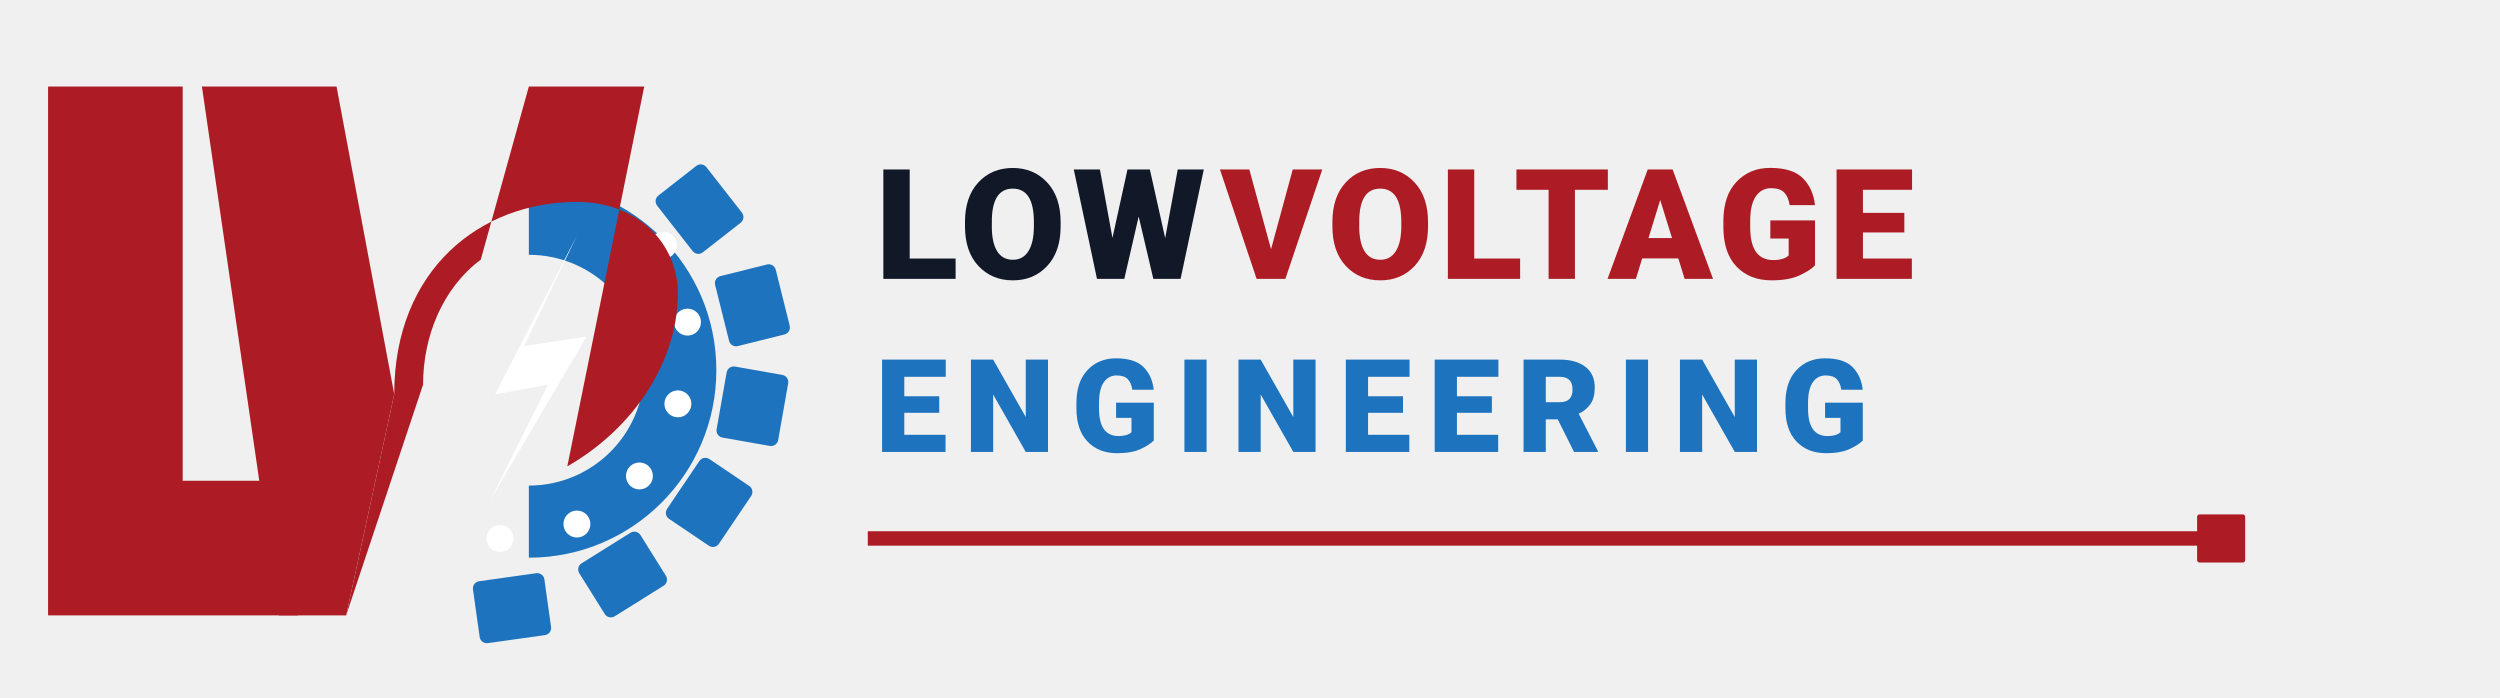
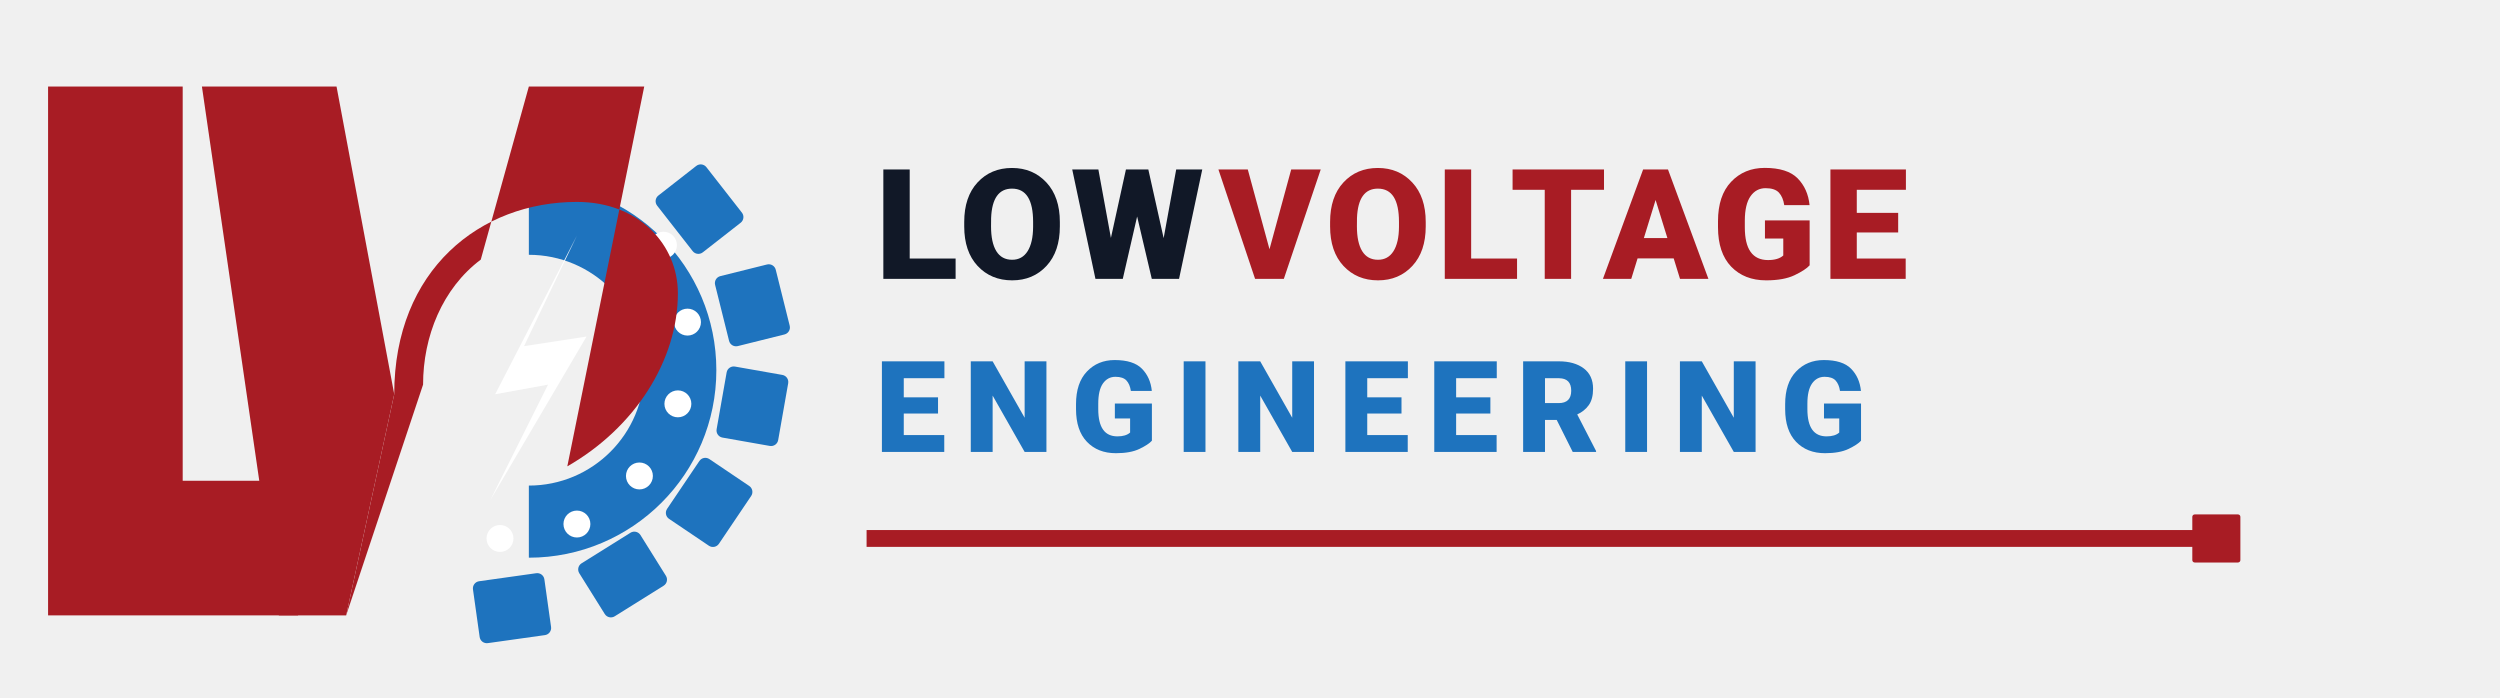
<svg xmlns="http://www.w3.org/2000/svg" viewBox="0 0 520 145" width="100%" height="100%" fill="none">
  <defs>
    <style>
      .lv-title-black {
-         font-family: -apple-system, BlinkMacSystemFont, "Segoe UI", Roboto, "Helvetica Neue", Arial, sans-serif;
+         font-family: "Plus Jakarta Sans", system-ui, -apple-system, BlinkMacSystemFont, "Segoe UI", Roboto, sans-serif;
        font-weight: 900;
        font-size: 32px;
        fill: #111827;
-         letter-spacing: 0.04em;
+         letter-spacing: 0.035em;
      }
      .lv-title-red {
-         font-family: -apple-system, BlinkMacSystemFont, "Segoe UI", Roboto, "Helvetica Neue", Arial, sans-serif;
+         font-family: "Plus Jakarta Sans", system-ui, -apple-system, BlinkMacSystemFont, "Segoe UI", Roboto, sans-serif;
        font-weight: 900;
        font-size: 32px;
-         fill: #ad1c24;
-         letter-spacing: 0.04em;
+         fill: #a81c24;
+         letter-spacing: 0.035em;
      }
      .lv-eng-blue {
-         font-family: -apple-system, BlinkMacSystemFont, "Segoe UI", Roboto, "Helvetica Neue", Arial, sans-serif;
+         font-family: "Plus Jakarta Sans", system-ui, -apple-system, BlinkMacSystemFont, "Segoe UI", Roboto, sans-serif;
        font-weight: 900;
-         font-size: 27px;
+         font-size: 26.5px;
        fill: #1e73be;
-         letter-spacing: 0.125em;
+         letter-spacing: 0.138em;
      }
    </style>
  </defs>
  <g id="lv-emblem" transform="translate(6, 6)">
    <g id="gear" fill="#1e73be">
      <rect x="133" y="30" width="13" height="15" rx="1.5" transform="rotate(-38 139.5 37.5)" />
      <rect x="144" y="50" width="13" height="15" rx="1.5" transform="rotate(-14 150.5 57.5)" />
      <rect x="144" y="71" width="13" height="15" rx="1.5" transform="rotate(10 150.5 78.5)" />
      <rect x="135" y="91" width="13" height="15" rx="1.5" transform="rotate(34 141.5 98.5)" />
      <rect x="117" y="106" width="13" height="15" rx="1.5" transform="rotate(58 123.5 113.5)" />
      <rect x="94" y="113" width="13" height="15" rx="1.5" transform="rotate(82 100.5 120.5)" />
      <path d="M 104 32            A 39 39 0 0 1 143 71            A 39 39 0 0 1 104 110            L 104 95            A 24 24 0 0 0 128 71            A 24 24 0 0 0 104 47            Z" />
      <circle cx="132" cy="45" r="2.8" fill="#ffffff" />
      <circle cx="137" cy="61" r="2.8" fill="#ffffff" />
      <circle cx="135" cy="78" r="2.8" fill="#ffffff" />
      <circle cx="127" cy="93" r="2.8" fill="#ffffff" />
      <circle cx="114" cy="103" r="2.8" fill="#ffffff" />
      <circle cx="98" cy="106" r="2.8" fill="#ffffff" />
    </g>
-     <path d="M 4 12          H 32          V 94          H 56          V 122          H 4          Z" fill="#ad1c24" />
-     <path d="M 36 12          H 64          L 76 76          L 66 122          L 52 122          Z" fill="#ad1c24" />
-     <path d="M 66 122          L 76 76          C 76 50, 94 36, 114 36          C 127 36, 135 45, 135 55          C 135 69, 126 83, 112 91          L 128 12          H 104          L 94 48          C 86 54, 82 64, 82 74          Z" fill="#ad1c24" />
+     <path d="M 4 12          H 32          V 94          H 56          V 122          H 4          Z" fill="#a81c24" />
+     <path d="M 36 12          H 64          L 76 76          L 66 122          L 52 122          Z" fill="#a81c24" />
+     <path d="M 66 122          L 76 76          C 76 50, 94 36, 114 36          C 127 36, 135 45, 135 55          C 135 69, 126 83, 112 91          L 128 12          H 104          L 94 48          C 86 54, 82 64, 82 74          Z" fill="#a81c24" />
    <polygon points="114,43 103,66 116,64 96,98 108,74 97,76" fill="#ffffff" />
  </g>
  <g id="lv-wordmark" transform="translate(182, 14)">
    <text x="0" y="44">
      <tspan class="lv-title-black">LOW </tspan>
      <tspan class="lv-title-red">VOLTAGE</tspan>
    </text>
    <text x="0" y="80" class="lv-eng-blue">
      ENGINEERING
    </text>
    <g id="terminal-bar" transform="translate(0, 93)">
-       <line x1="0" y1="5" x2="278" y2="5" stroke="#ad1c24" stroke-width="3" stroke-linecap="square" />
-       <rect x="275" y="0" width="10" height="10" fill="#ad1c24" rx="0.5" />
+       <line x1="0" y1="5" x2="278" y2="5" stroke="#a81c24" stroke-width="3.5" stroke-linecap="square" />
+       <rect x="274" y="0" width="10" height="10" fill="#a81c24" rx="0.5" />
    </g>
  </g>
</svg>
